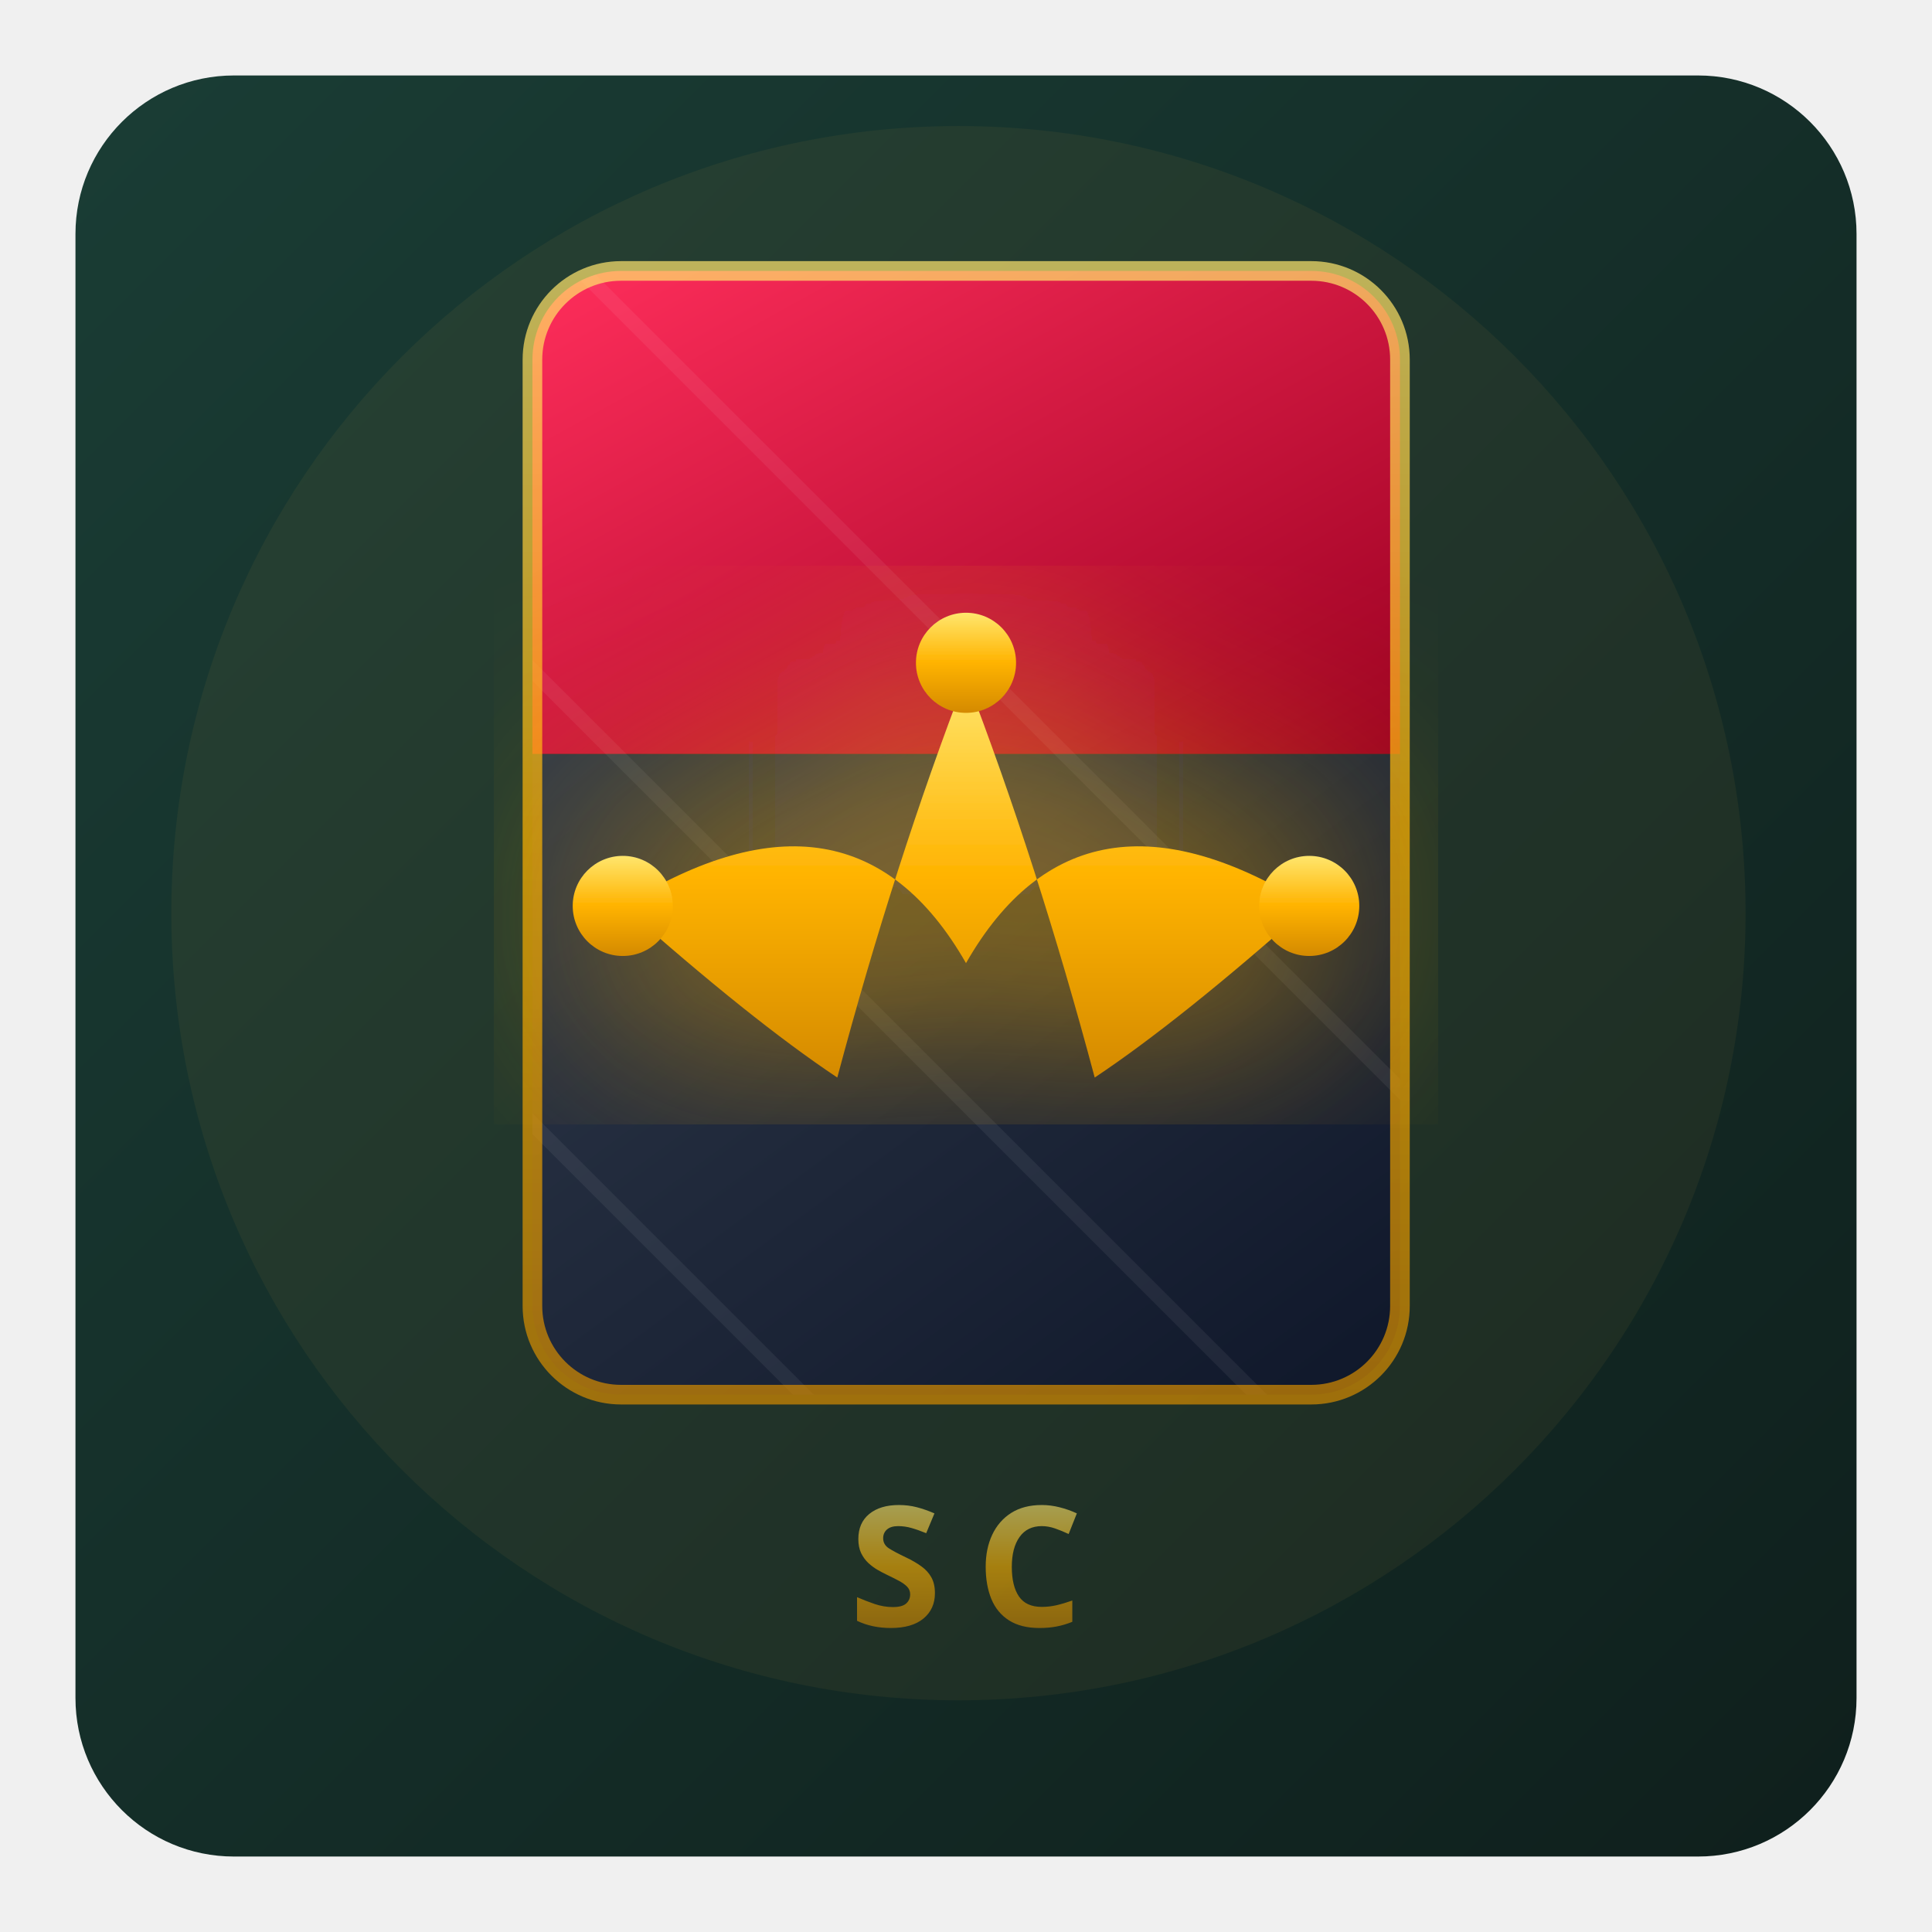
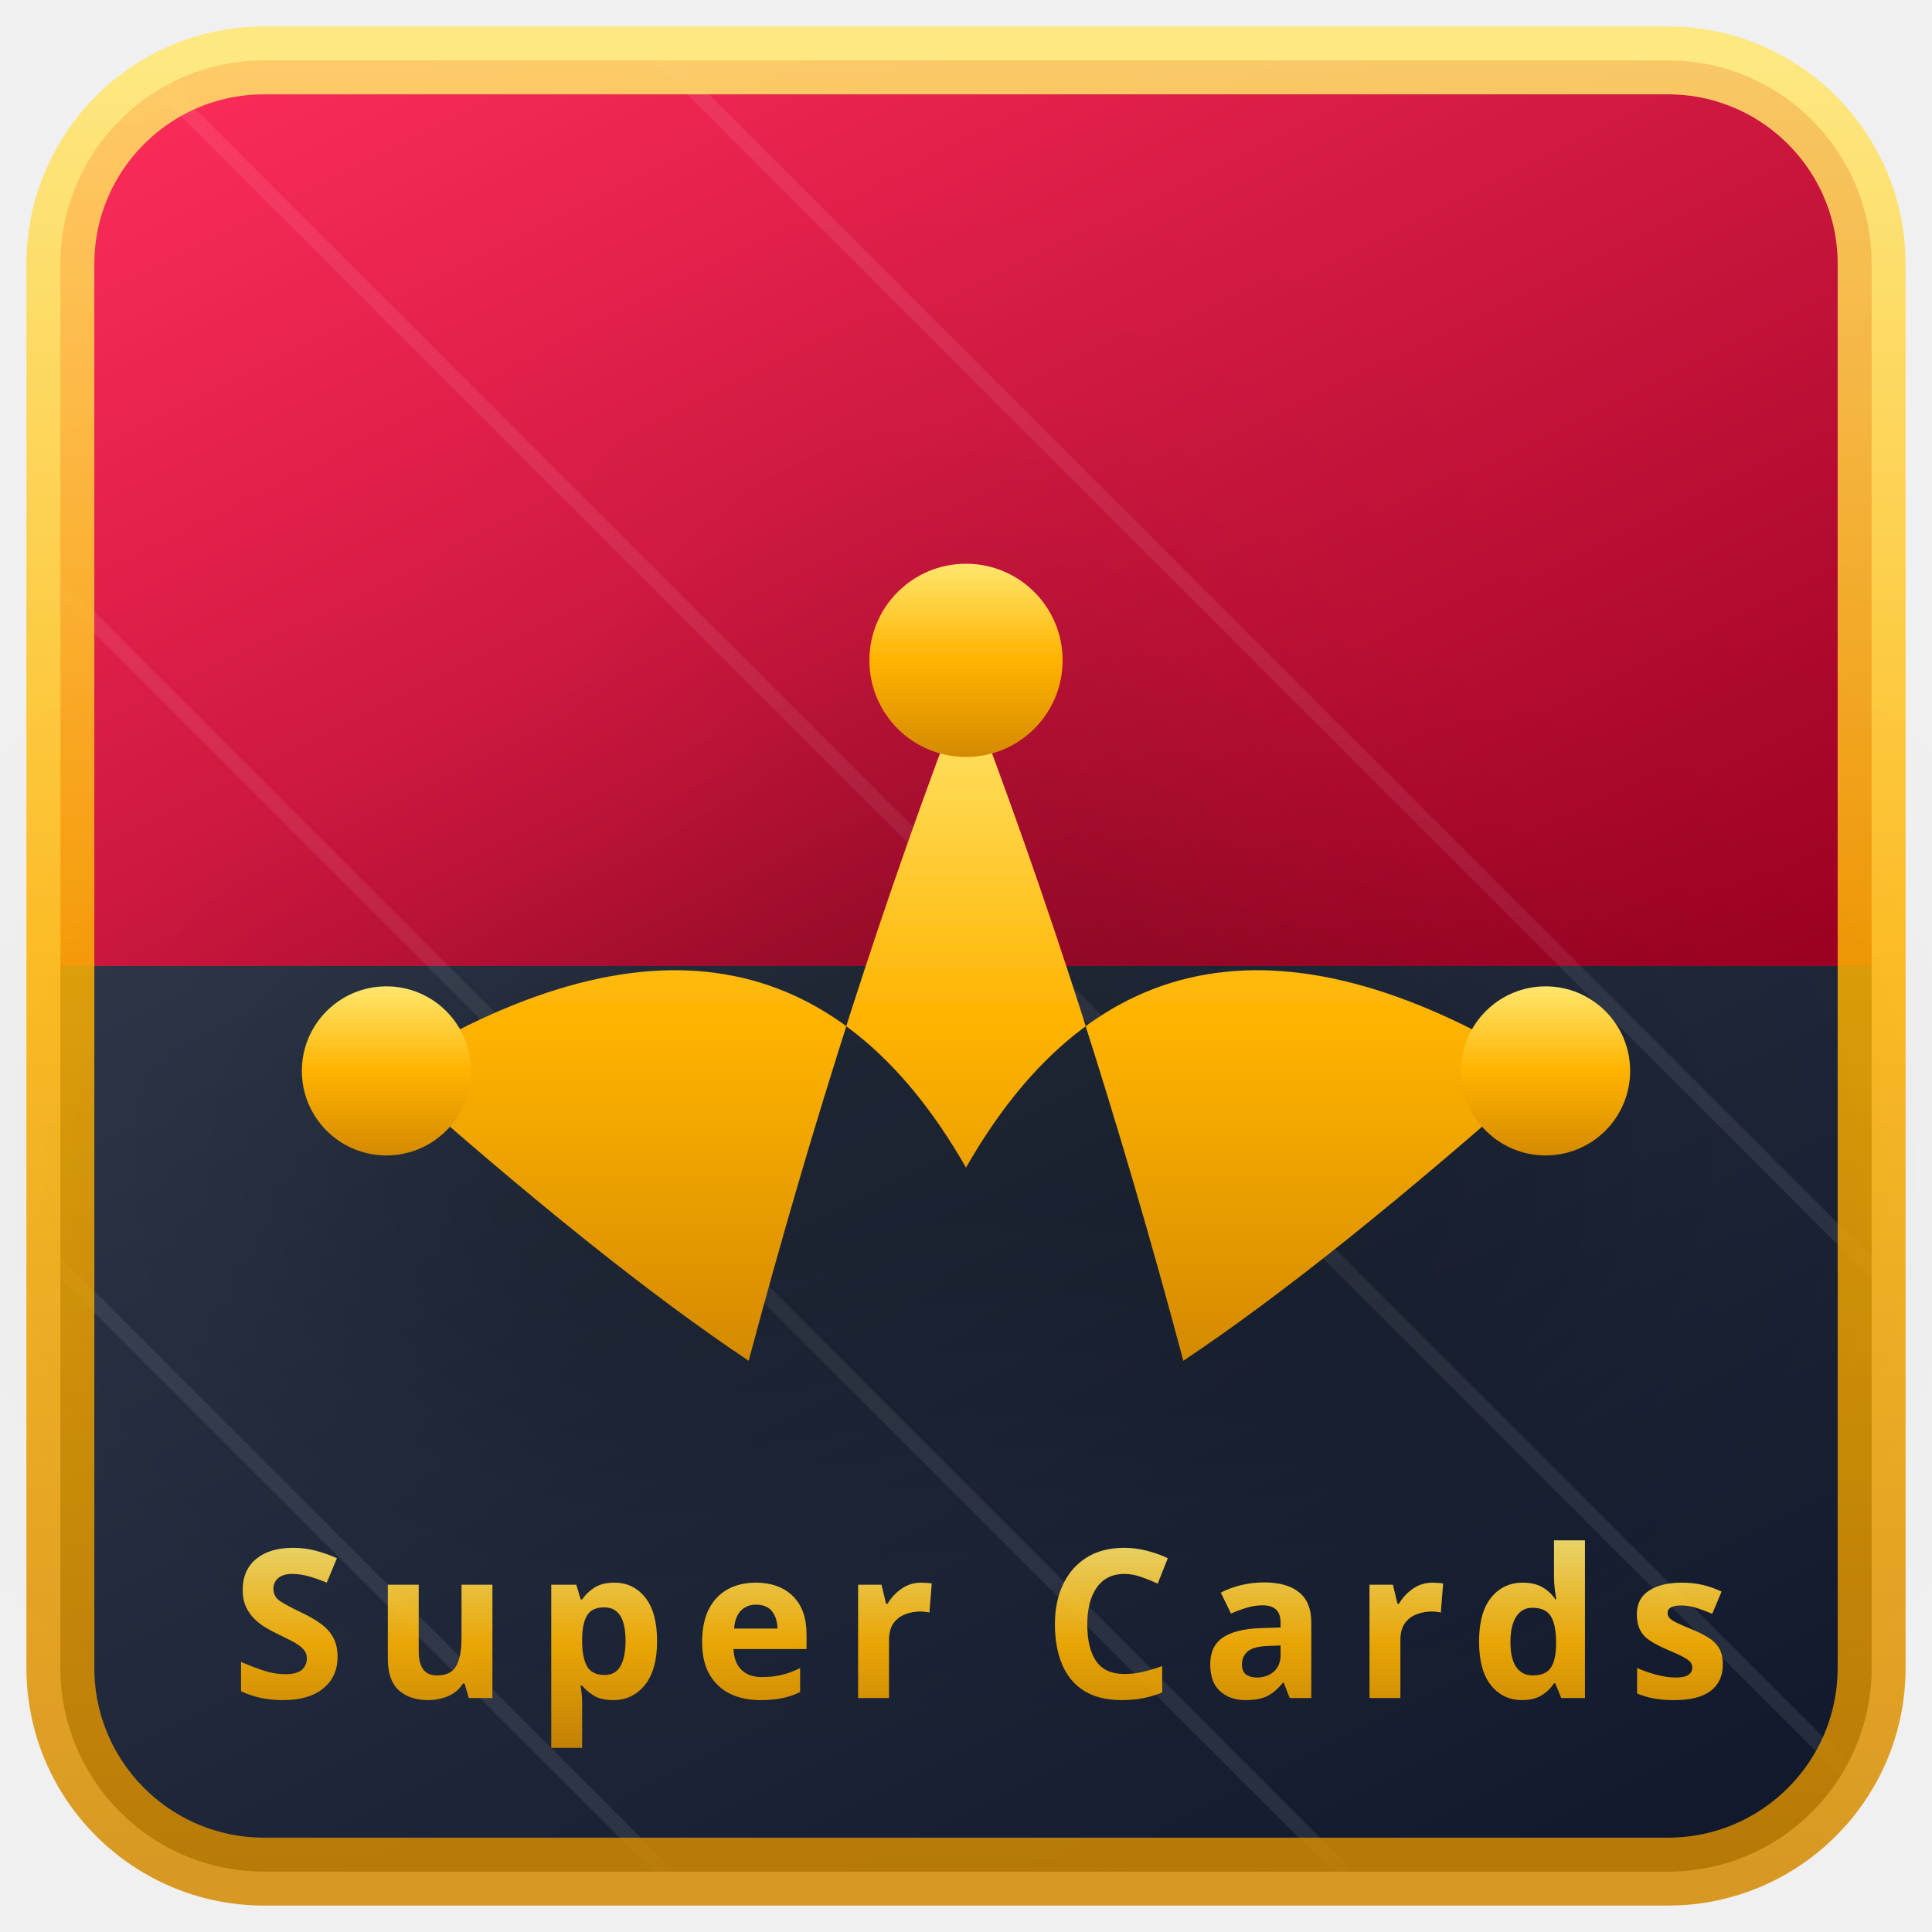
<svg xmlns="http://www.w3.org/2000/svg" viewBox="0 0 512 512" width="512" height="512">
  <defs>
-     <linearGradient id="mbg" x1="0%" y1="0%" x2="100%" y2="100%">
+     <clipPath id="sc-card-clip">
+       <rect x="16" y="16" width="480" height="480" rx="54" />
+     </clipPath>
+     <linearGradient id="sc-bg" x1="0%" y1="0%" x2="100%" y2="100%">
      <stop offset="0%" stop-color="#1a3d35" />
      <stop offset="100%" stop-color="#0f1f1c" />
    </linearGradient>
-     <linearGradient id="mcard-top" x1="0%" y1="0%" x2="100%" y2="100%">
+     <linearGradient id="sc-top-grad" x1="0%" y1="0%" x2="100%" y2="100%">
      <stop offset="0%" stop-color="#ff2e5b" />
      <stop offset="100%" stop-color="#9b0022" />
    </linearGradient>
-     <linearGradient id="mcard-bot" x1="0%" y1="0%" x2="100%" y2="100%">
+     <linearGradient id="sc-bottom-grad" x1="0%" y1="0%" x2="100%" y2="100%">
      <stop offset="0%" stop-color="#2d3748" />
      <stop offset="100%" stop-color="#0f172a" />
    </linearGradient>
-     <linearGradient id="mgold" x1="0%" y1="0%" x2="0%" y2="100%">
+     <linearGradient id="sc-gold-grad" x1="0%" y1="0%" x2="0%" y2="100%">
      <stop offset="0%" stop-color="#ffe66d" />
      <stop offset="50%" stop-color="#ffb300" />
      <stop offset="100%" stop-color="#d48a00" />
    </linearGradient>
-     <filter id="mglow">
-       <feGaussianBlur stdDeviation="9.1" result="blur" />
-       <feMerge>
-         <feMergeNode in="blur" />
-         <feMergeNode in="SourceGraphic" />
-       </feMerge>
-     </filter>
-     <clipPath id="mcard-clip">
-       <rect x="141.1" y="71.8" width="229.9" height="297.8" rx="23.5" />
-     </clipPath>
  </defs>
-   <rect x="20" y="20" width="472" height="472" rx="42" fill="url(#mbg)" />
-   <circle cx="254" cy="242" r="208.6" fill="#e6b23c" opacity="0.06" />
-   <g clip-path="url(#mcard-clip)">
-     <rect x="141.1" y="71.8" width="229.9" height="128" fill="url(#mcard-top)" />
-     <rect x="141.1" y="199.9" width="229.9" height="169.8" fill="url(#mcard-bot)" />
-     <g opacity="0.06" stroke="#ffffff" stroke-width="3.9">
-       <line x1="81" y1="117.6" x2="431" y2="467.6" />
-       <line x1="141.1" y1="58.8" x2="431" y2="348.7" />
-       <line x1="20.9" y1="177.6" x2="360.5" y2="517.2" />
+   <g clip-path="url(#sc-card-clip)">
+     <rect x="16" y="16" width="480" height="240" fill="url(#sc-top-grad)" />
+     <rect x="16" y="256" width="480" height="240" fill="url(#sc-bottom-grad)" />
+     <g opacity="0.08" stroke="#ffffff" stroke-width="4">
+       <line x1="-60" y1="80" x2="500" y2="640" />
+       <line x1="20" y1="0" x2="540" y2="520" />
+       <line x1="80" y1="-80" x2="540" y2="380" />
+       <line x1="-140" y1="180" x2="380" y2="700" />
    </g>
  </g>
-   <rect x="141.1" y="71.8" width="229.9" height="297.8" rx="23.5" fill="none" stroke="url(#mgold)" stroke-width="5.2" opacity="0.7" />
-   <g fill="url(#mgold)" filter="url(#mglow)" transform="translate(256, 232.5) scale(3.79) translate(-50, -36)">
-     <path d="M 50,42 Q 42,28 26,38 Q 35,46 41,50 Q 45,35 50,22 Q 55,35 59,50              Q 65,46 74,38 Q 58,28 50,42 Z" />
+   <rect x="16" y="16" width="480" height="480" rx="54" fill="none" stroke="url(#sc-gold-grad)" stroke-width="18" opacity="0.85" />
+   <g fill="url(#sc-gold-grad)" filter="drop-shadow(0 4px 10px rgba(0,0,0,0.5))" transform="translate(256,271) scale(6.4) translate(-50,-36)">
+     <path d="M 50,42 Q 42,28 26,38 Q 35,46 41,50 Q 45,35 50,22 Q 55,35 59,50 Q 65,46 74,38 Q 58,28 50,42 Z" />
    <circle cx="26" cy="38" r="3.5" />
-     <circle cx="50" cy="21" r="3.5" />
+     <circle cx="50" cy="21" r="4" />
    <circle cx="74" cy="38" r="3.5" />
  </g>
-   <text x="256" y="431" text-anchor="middle" font-family="system-ui, sans-serif" font-weight="700" font-size="44.4" fill="url(#mgold)" opacity="0.6" letter-spacing="9.1">SC</text>
+   <text x="260" y="450" text-anchor="middle" font-family="system-ui, sans-serif" font-weight="800" font-size="55" fill="url(#sc-gold-grad)" opacity="0.9" letter-spacing="7">Super Cards</text>
</svg>
